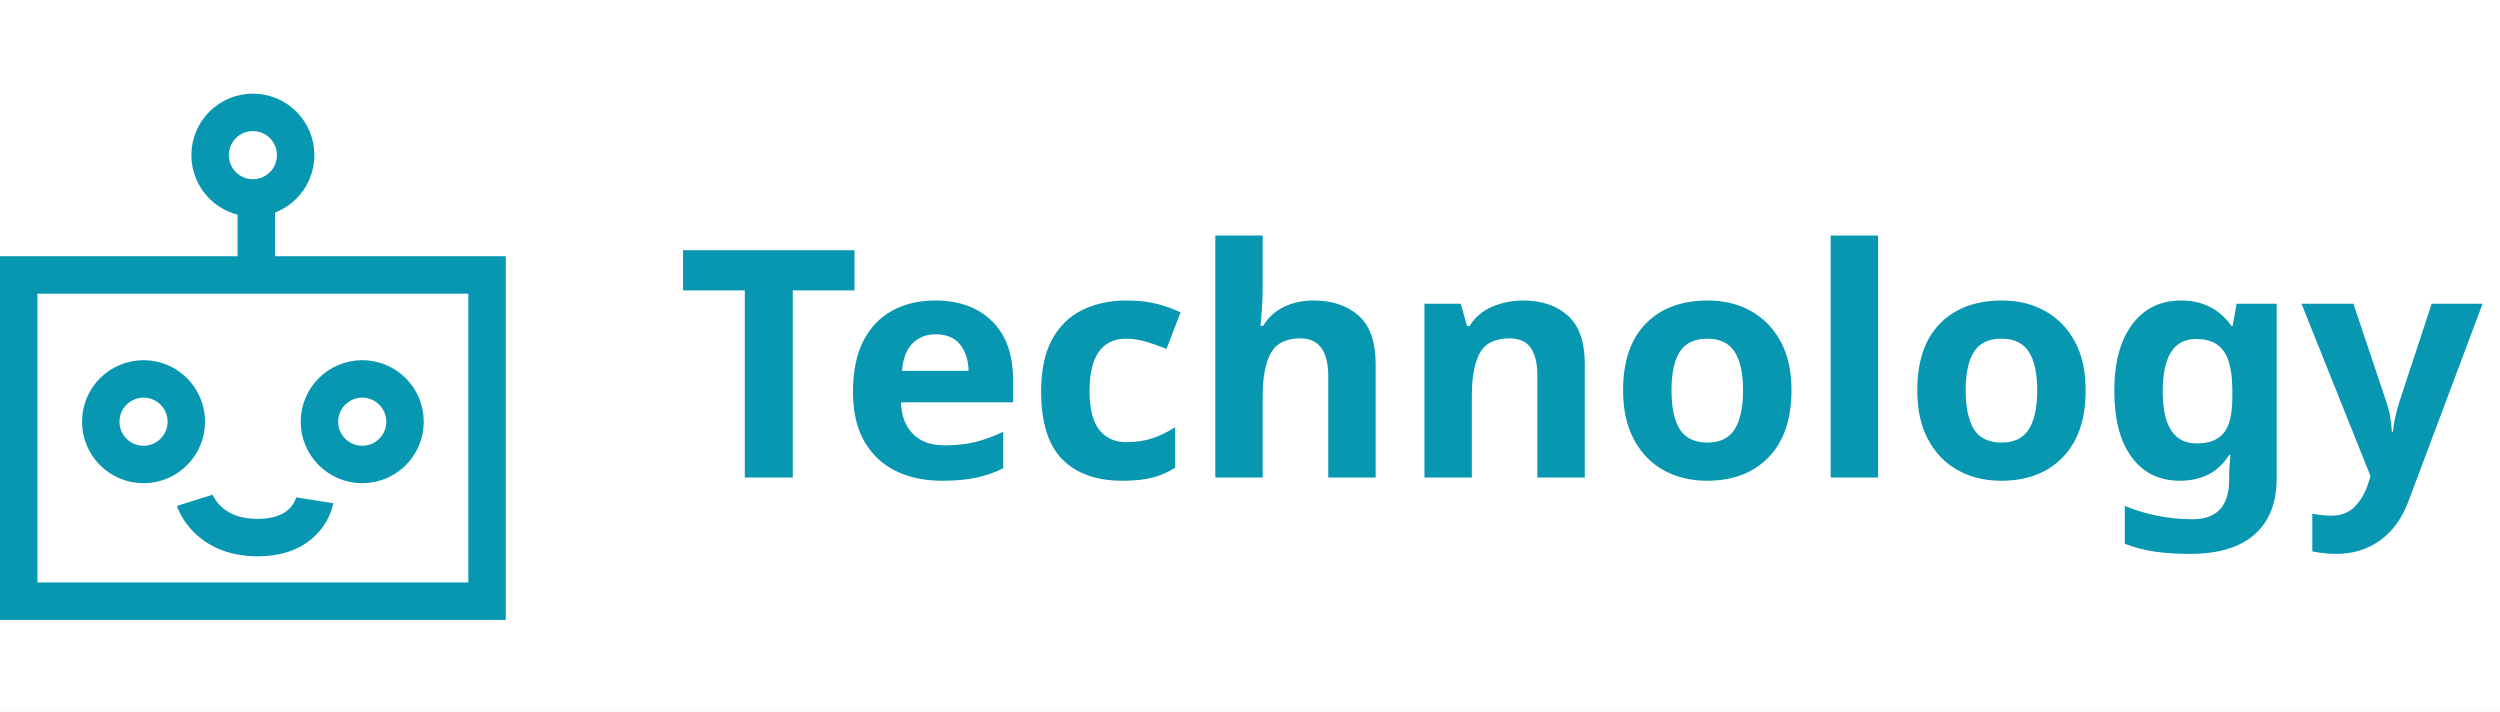
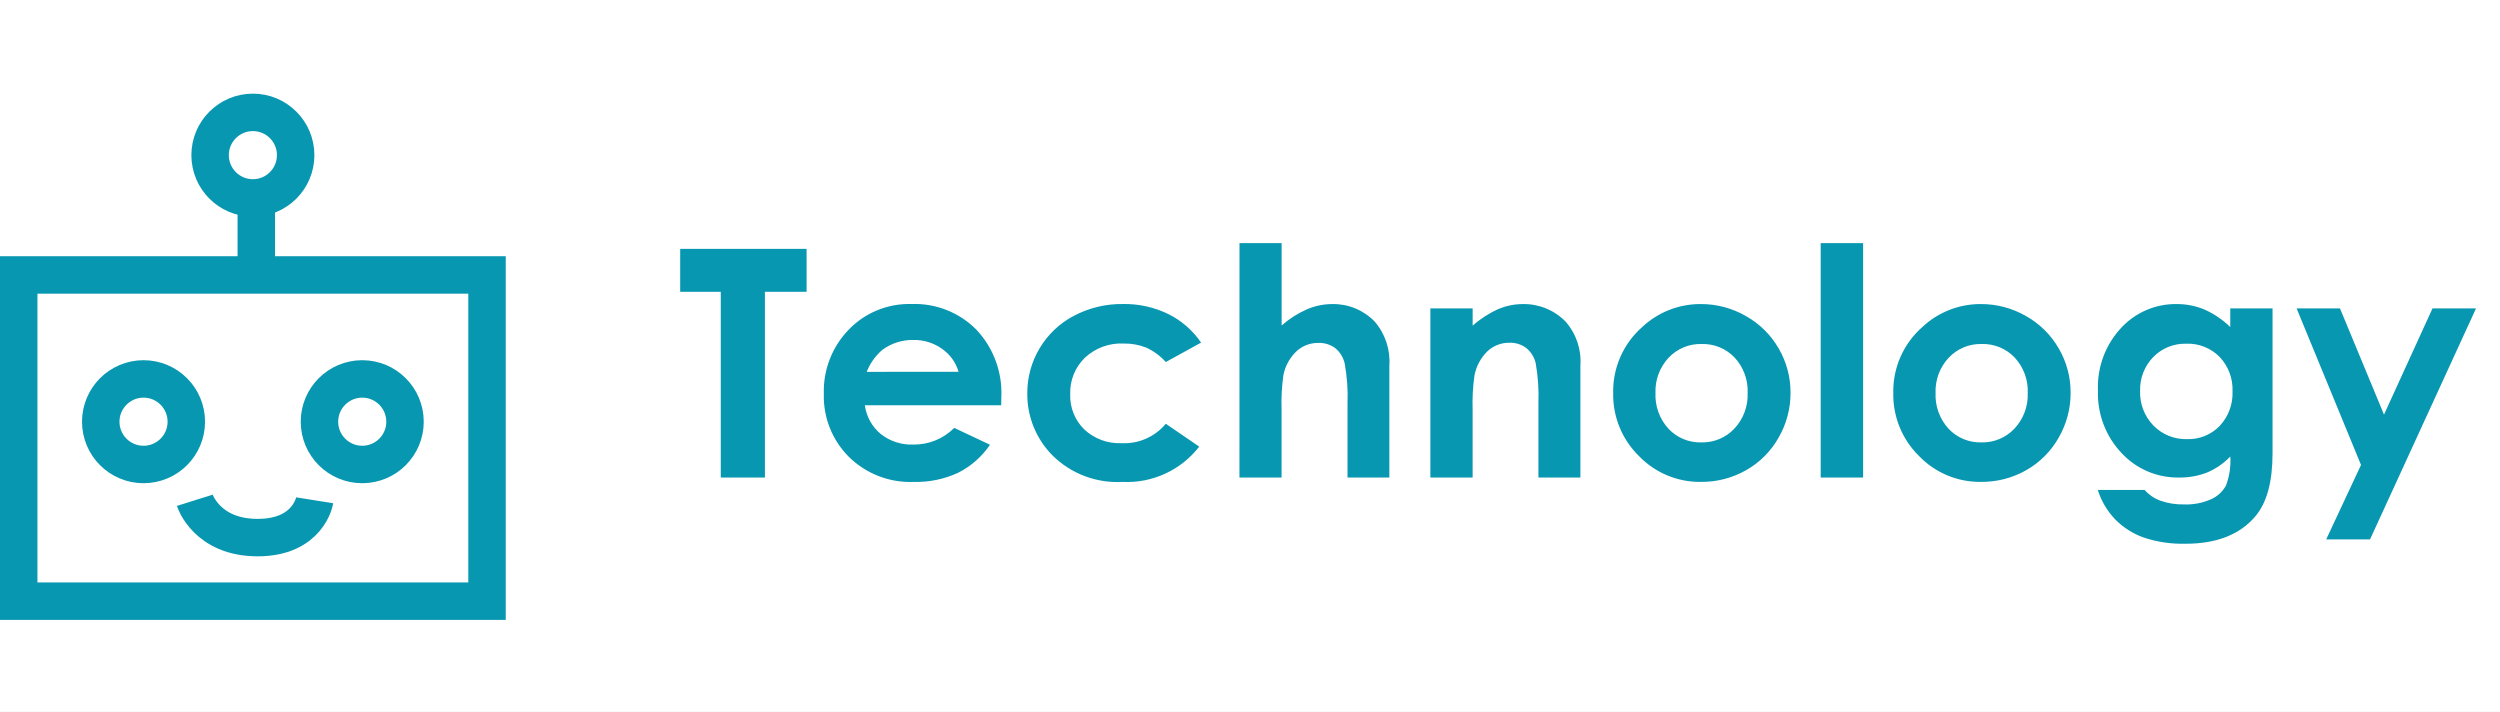
<svg xmlns="http://www.w3.org/2000/svg" viewBox="0 0 267 76">
  <defs>
    <style>
      .cls-1 {
        clip-path: url(#clip-technology3);
      }

      .cls-2, .cls-6 {
        fill: #0897b1;
-       }
- 
-       .cls-2 {
-         font-size: 34px;
-         font-family: CenturyGothic-Bold, Century Gothic;
-         font-weight: 700;
      }

      .cls-3, .cls-4, .cls-7 {
        fill: none;
      }

      .cls-4 {
        stroke: #0897b1;
        stroke-width: 4px;
      }

      .cls-5, .cls-6 {
        stroke: none;
      }

      .cls-8 {
        fill: #fff;
      }
    </style>
    <clipPath id="clip-technology3">
      <rect width="267" height="76" />
    </clipPath>
  </defs>
  <g id="technology3" class="cls-1">
    <rect class="cls-8" width="267" height="76" />
-     <text id="Technology" class="cls-2" transform="translate(72.263 51)">
-       <tspan x="0" y="0">Technology</tspan>
-     </text>
+     <path id="Path_161" data-name="Path 161" class="cls-2" d="M.382-24.421h13.5v4.582H9.43V0H4.715V-19.839H.382ZM34.664-7.72H20.1A4.847,4.847,0,0,0,21.79-4.657,5.287,5.287,0,0,0,25.284-3.52,6.042,6.042,0,0,0,29.65-5.3L33.469-3.5a9.013,9.013,0,0,1-3.42,3,10.7,10.7,0,0,1-4.731.971,9.351,9.351,0,0,1-6.923-2.681,9.124,9.124,0,0,1-2.673-6.715A9.432,9.432,0,0,1,18.386-15.8a8.949,8.949,0,0,1,6.682-2.731A9.281,9.281,0,0,1,32.008-15.8a9.87,9.87,0,0,1,2.673,7.213Zm-4.549-3.569a4.547,4.547,0,0,0-1.768-2.457,5.12,5.12,0,0,0-3.063-.946,5.41,5.41,0,0,0-3.32,1.063,5.921,5.921,0,0,0-1.66,2.341Zm25.9-3.121-3.769,2.075a6.391,6.391,0,0,0-2.1-1.544,6.3,6.3,0,0,0-2.432-.432A5.658,5.658,0,0,0,43.6-12.792,5.183,5.183,0,0,0,42.035-8.9,5.011,5.011,0,0,0,43.546-5.13a5.467,5.467,0,0,0,3.968,1.461,5.766,5.766,0,0,0,4.731-2.075L55.814-3.3a9.754,9.754,0,0,1-8.2,3.769,9.833,9.833,0,0,1-7.462-2.822,9.257,9.257,0,0,1-2.7-6.607A9.288,9.288,0,0,1,38.765-13.8a9.256,9.256,0,0,1,3.661-3.47,10.926,10.926,0,0,1,5.254-1.262,10.654,10.654,0,0,1,4.831,1.071A9.168,9.168,0,0,1,56.014-14.41Zm4.1-10.625h4.5v8.8a10.326,10.326,0,0,1,2.673-1.718,6.892,6.892,0,0,1,2.723-.573,6.132,6.132,0,0,1,4.532,1.859,6.5,6.5,0,0,1,1.577,4.731V0H71.652V-7.919a19.546,19.546,0,0,0-.3-4.25,2.964,2.964,0,0,0-1.021-1.66,2.867,2.867,0,0,0-1.785-.548,3.364,3.364,0,0,0-2.366.913,4.84,4.84,0,0,0-1.37,2.49,20.618,20.618,0,0,0-.2,3.719V0h-4.5ZM80.5-18.062h4.516v1.843a10.9,10.9,0,0,1,2.8-1.8,6.791,6.791,0,0,1,2.565-.506,6.214,6.214,0,0,1,4.565,1.876,6.436,6.436,0,0,1,1.577,4.715V0H92.039V-7.919a20.013,20.013,0,0,0-.291-4.3,2.945,2.945,0,0,0-1.013-1.619,2.838,2.838,0,0,0-1.785-.556,3.347,3.347,0,0,0-2.366.921,4.916,4.916,0,0,0-1.37,2.548,20.529,20.529,0,0,0-.2,3.669V0H80.5Zm28.887-.465a9.573,9.573,0,0,1,4.806,1.278,9.234,9.234,0,0,1,3.511,3.47,9.323,9.323,0,0,1,1.262,4.731,9.486,9.486,0,0,1-1.27,4.781,9.164,9.164,0,0,1-3.461,3.478A9.559,9.559,0,0,1,109.4.465,9.01,9.01,0,0,1,102.772-2.3a9.17,9.17,0,0,1-2.748-6.715,9.139,9.139,0,0,1,3.1-7.056A9.069,9.069,0,0,1,109.388-18.527Zm.066,4.267a4.653,4.653,0,0,0-3.511,1.469,5.223,5.223,0,0,0-1.4,3.76,5.319,5.319,0,0,0,1.386,3.818,4.632,4.632,0,0,0,3.511,1.461,4.686,4.686,0,0,0,3.536-1.478,5.279,5.279,0,0,0,1.411-3.8A5.245,5.245,0,0,0,113-12.808,4.685,4.685,0,0,0,109.454-14.261Zm12.733-10.774h4.532V0h-4.532ZM139.3-18.527a9.573,9.573,0,0,1,4.806,1.278,9.234,9.234,0,0,1,3.511,3.47,9.323,9.323,0,0,1,1.262,4.731,9.486,9.486,0,0,1-1.27,4.781,9.164,9.164,0,0,1-3.461,3.478A9.559,9.559,0,0,1,139.32.465,9.01,9.01,0,0,1,132.688-2.3a9.17,9.17,0,0,1-2.748-6.715,9.139,9.139,0,0,1,3.1-7.056A9.069,9.069,0,0,1,139.3-18.527Zm.066,4.267a4.653,4.653,0,0,0-3.511,1.469,5.223,5.223,0,0,0-1.4,3.76,5.319,5.319,0,0,0,1.386,3.818,4.632,4.632,0,0,0,3.511,1.461,4.686,4.686,0,0,0,3.536-1.478,5.279,5.279,0,0,0,1.411-3.8,5.245,5.245,0,0,0-1.386-3.777A4.685,4.685,0,0,0,139.37-14.261Zm26.563-3.8h4.516V-2.59q0,4.582-1.843,6.74-2.474,2.922-7.454,2.922a13.055,13.055,0,0,1-4.466-.664,8.029,8.029,0,0,1-3.055-1.951,7.951,7.951,0,0,1-1.843-3.129h5a4.129,4.129,0,0,0,1.71,1.154,7.076,7.076,0,0,0,2.474.39,6.521,6.521,0,0,0,2.938-.564A3.406,3.406,0,0,0,165.476.847a7.4,7.4,0,0,0,.457-3.088,7.507,7.507,0,0,1-2.507,1.718A7.969,7.969,0,0,1,160.454,0a8.168,8.168,0,0,1-6.143-2.623A9.225,9.225,0,0,1,151.8-9.264a9.239,9.239,0,0,1,2.656-6.906,7.924,7.924,0,0,1,5.744-2.357,7.64,7.64,0,0,1,2.947.573,9.335,9.335,0,0,1,2.781,1.884Zm-4.7,3.769a4.719,4.719,0,0,0-3.536,1.436A4.974,4.974,0,0,0,156.3-9.247a5.044,5.044,0,0,0,1.428,3.7A4.834,4.834,0,0,0,161.317-4.1,4.64,4.64,0,0,0,164.8-5.512a5.09,5.09,0,0,0,1.37-3.7,5.029,5.029,0,0,0-1.378-3.669A4.748,4.748,0,0,0,161.234-14.294Zm11.787-3.769h4.632l4.7,11.339,5.18-11.339h4.648L180.857,6.607h-4.682l3.719-7.952Z" transform="translate(72.263 51)" />
    <g id="Group_121" data-name="Group 121" transform="translate(0 0.205)">
      <g id="Path_159" data-name="Path 159" class="cls-3" transform="translate(0 66) rotate(-90)">
        <path class="cls-5" d="M0,0H38.84V54.015H0Z" />
        <path class="cls-6" d="M 4 4 L 4 50.015 L 34.84 50.015 L 34.84 4 L 4 4 M -3.814697265625e-06 0 L 38.84 0 L 38.84 54.015 L -3.814697265625e-06 54.015 L -3.814697265625e-06 0 Z" />
      </g>
      <g id="Ellipse_8" data-name="Ellipse 8" class="cls-4" transform="translate(33.577 22.934) rotate(180)">
        <ellipse class="cls-5" cx="6.569" cy="6.569" rx="6.569" ry="6.569" />
        <ellipse class="cls-7" cx="6.569" cy="6.569" rx="4.569" ry="4.569" />
      </g>
      <g id="Group_120" data-name="Group 120" transform="translate(8.759 38.263)">
        <g id="Ellipse_4" data-name="Ellipse 4" class="cls-4" transform="translate(13.139 13.139) rotate(180)">
          <ellipse class="cls-5" cx="6.569" cy="6.569" rx="6.569" ry="6.569" />
          <ellipse class="cls-7" cx="6.569" cy="6.569" rx="4.569" ry="4.569" />
        </g>
        <g id="Ellipse_5" data-name="Ellipse 5" class="cls-4" transform="translate(36.497 13.139) rotate(180)">
          <ellipse class="cls-5" cx="6.569" cy="6.569" rx="6.569" ry="6.569" />
          <ellipse class="cls-7" cx="6.569" cy="6.569" rx="4.569" ry="4.569" />
        </g>
      </g>
      <line id="Line_21" data-name="Line 21" class="cls-4" y2="6.569" transform="translate(27.373 21.109)" />
      <path id="Path_160" data-name="Path 160" class="cls-4" d="M992.5,1652.5s1.253,3.985,6.713,3.985,6.093-3.985,6.093-3.985" transform="translate(-971.697 -1599.274)" />
    </g>
  </g>
</svg>
